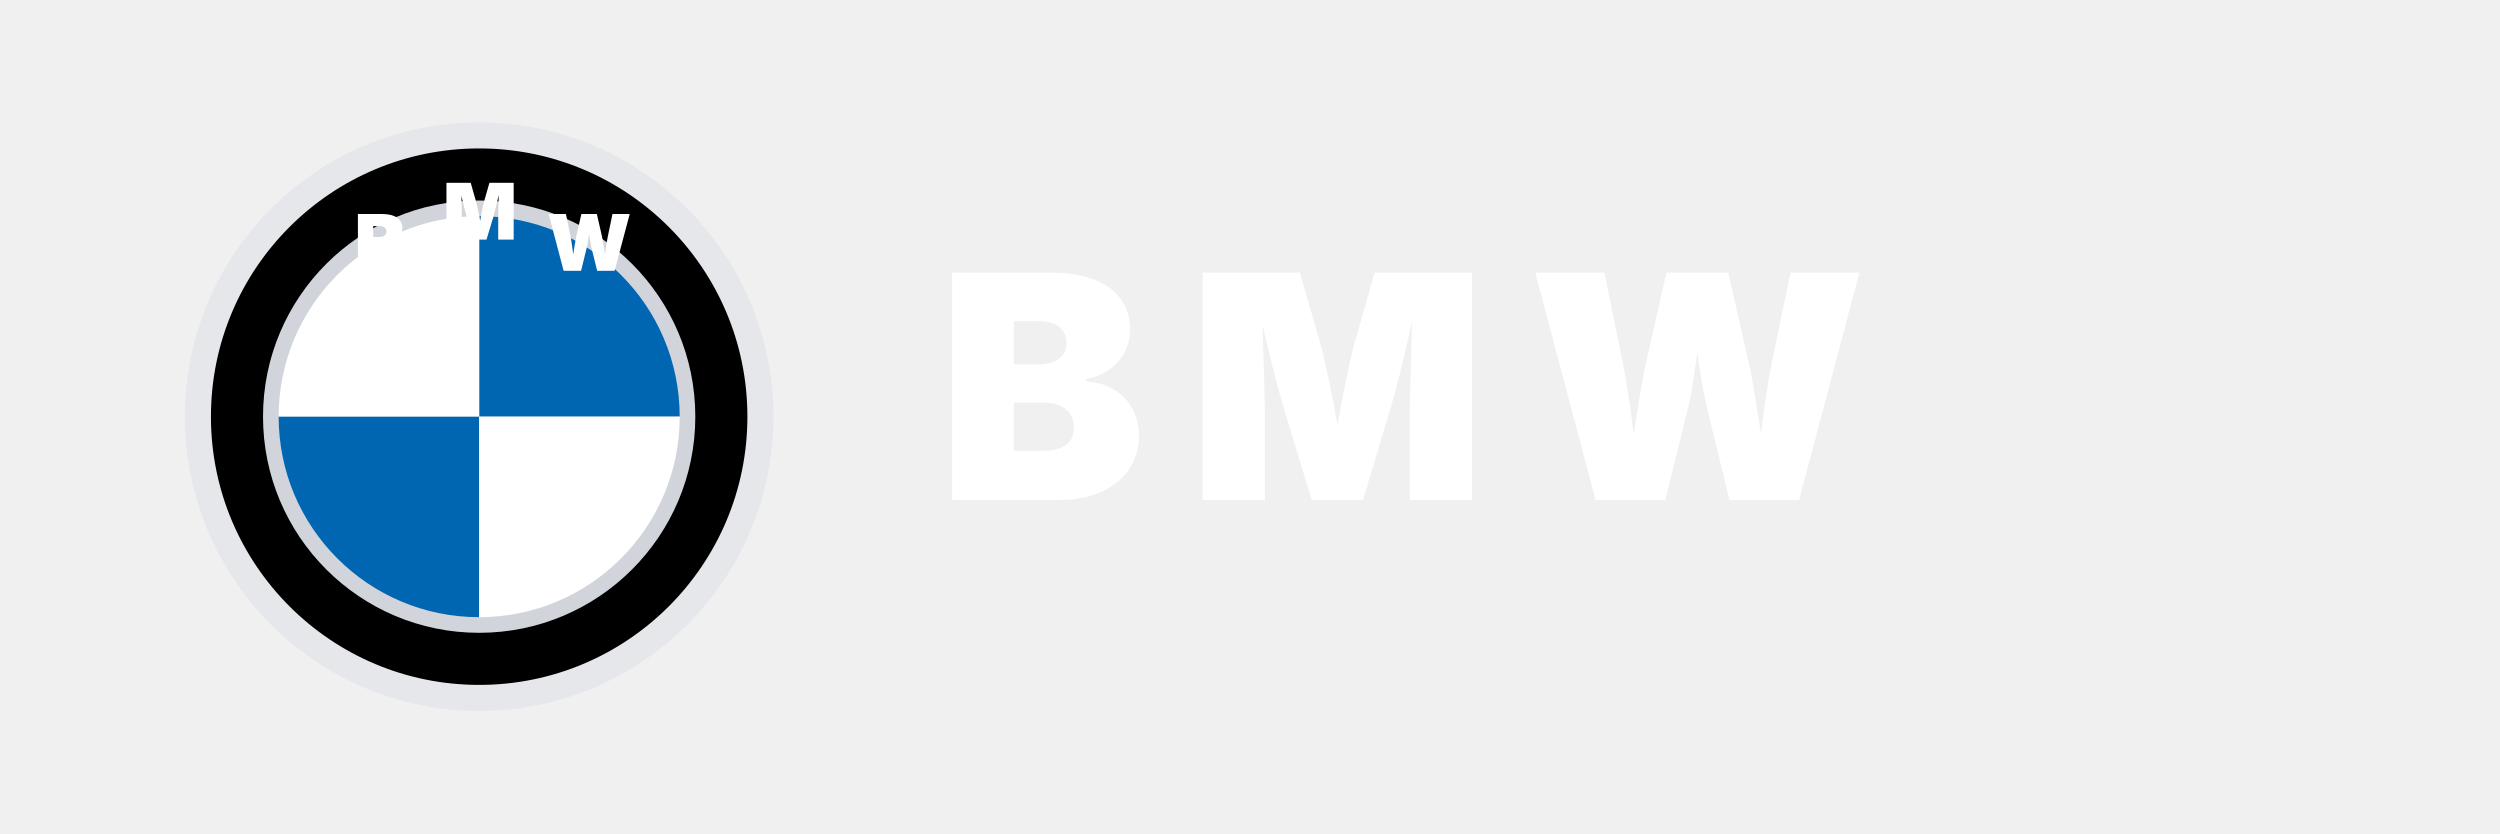
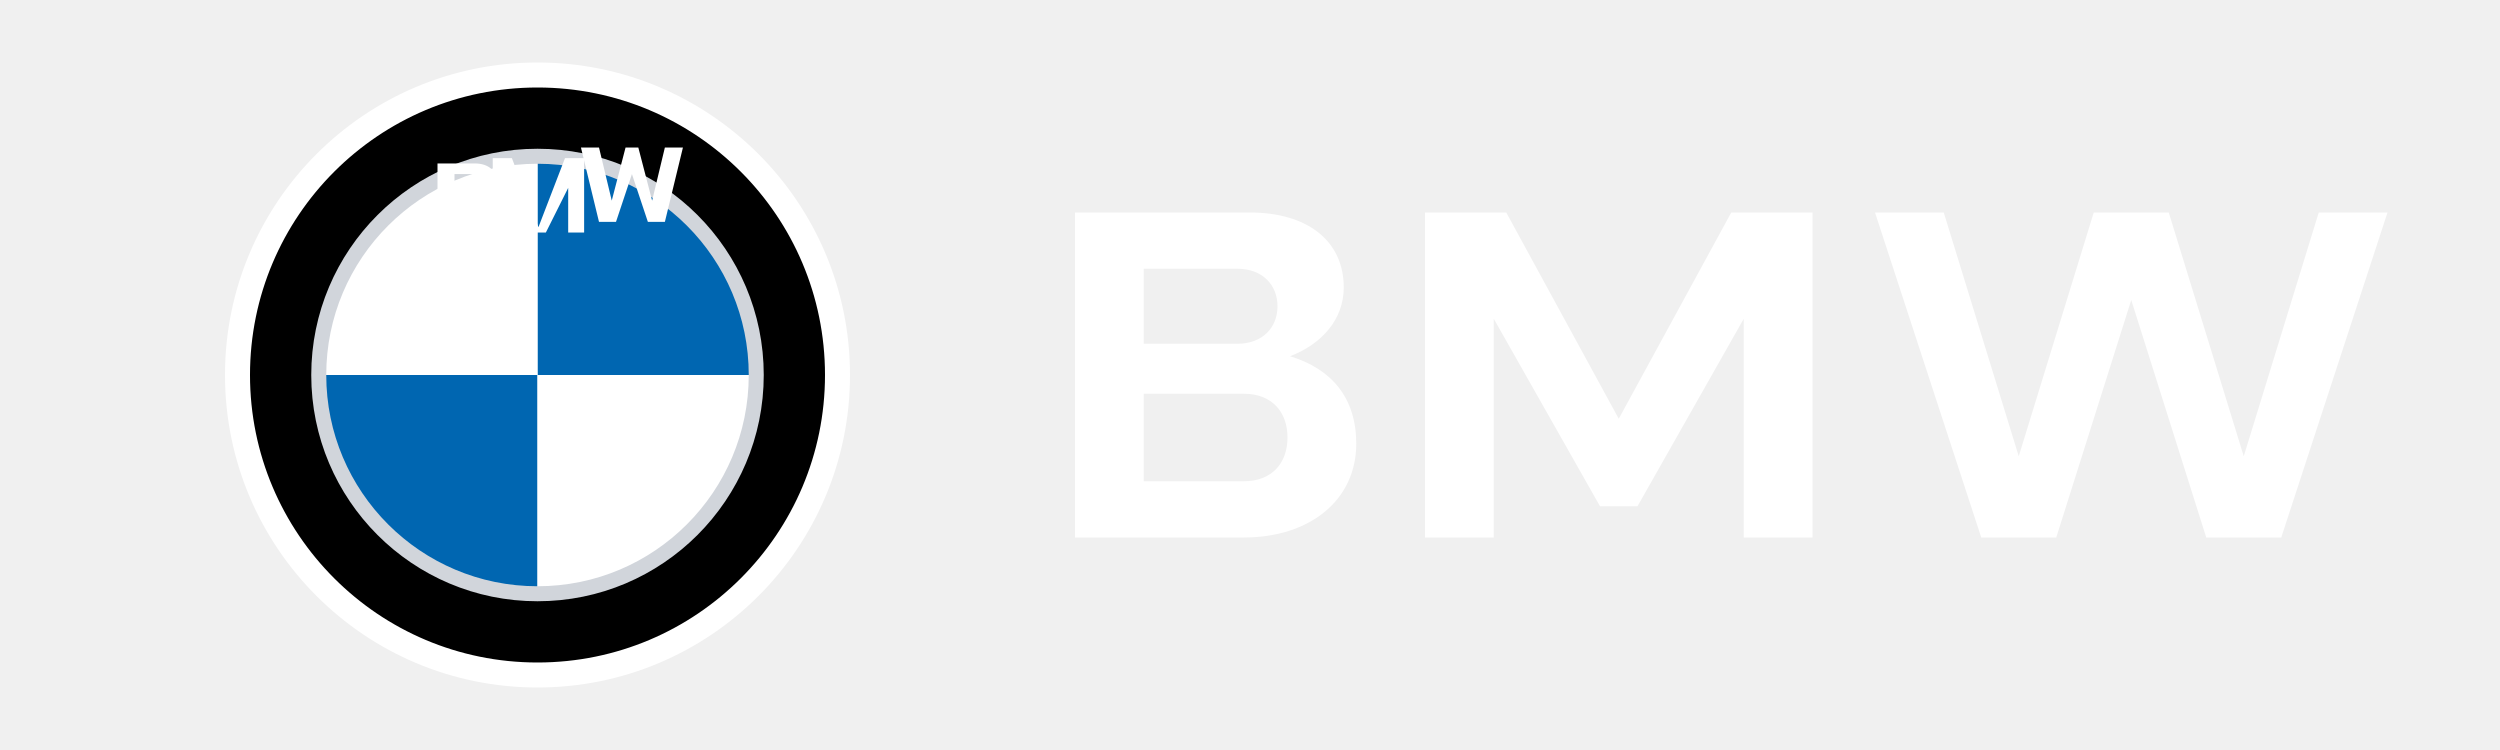
- <svg xmlns="http://www.w3.org/2000/svg" viewBox="0 0 240 80" fill="none">
-   <g transform="translate(18, 12)">
-     <circle cx="28" cy="28" r="27" fill="#000000" stroke="#E5E7EB" stroke-width="2.5" />
-     <circle cx="28" cy="28" r="20" fill="#FFFFFF" />
-     <path d="M28 8 A20 20 0 0 1 48 28 L28 28 Z" fill="#0066B1" />
-     <path d="M28 28 L8 28 A20 20 0 0 1 28 8 Z" fill="#FFFFFF" />
-     <path d="M28 28 L28 48 A20 20 0 0 1 8 28 Z" fill="#0066B1" />
-     <path d="M48 28 A20 20 0 0 1 28 48 L28 28 Z" fill="#FFFFFF" />
-     <circle cx="28" cy="28" r="20" fill="none" stroke="#D1D5DB" stroke-width="1.5" />
-     <text x="16" y="14" font-family="'Inter','Helvetica Neue',sans-serif" font-size="7.5" font-weight="900" fill="#FFFFFF">B</text>
-     <text x="24.5" y="11" font-family="'Inter','Helvetica Neue',sans-serif" font-size="7.5" font-weight="900" fill="#FFFFFF">M</text>
-     <text x="34.5" y="14" font-family="'Inter','Helvetica Neue',sans-serif" font-size="7.5" font-weight="900" fill="#FFFFFF">W</text>
+ <svg xmlns="http://www.w3.org/2000/svg" viewBox="0 0 200 60" fill="none">
+   <g transform="translate(18, 5)">
+     <circle cx="25" cy="25" r="24" fill="#000000" stroke="#FFFFFF" stroke-width="2" />
+     <circle cx="25" cy="25" r="17.5" fill="#FFFFFF" />
+     <path d="M25 7.5 A17.5 17.5 0 0 1 42.5 25 L25 25 Z" fill="#0066B1" />
+     <path d="M25 25 L7.5 25 A17.5 17.5 0 0 1 25 7.5 Z" fill="#FFFFFF" />
+     <path d="M25 25 L25 42.5 A17.5 17.5 0 0 1 7.5 25 Z" fill="#0066B1" />
+     <path d="M42.5 25 A17.5 17.5 0 0 1 25 42.5 L25 25 Z" fill="#FFFFFF" />
+     <circle cx="25" cy="25" r="17.5" fill="none" stroke="#D1D5DB" stroke-width="1.2" />
+     <path d="M16 11.5 H19.5 C20.8 11.5 21.6 12.2 21.6 13.3 C21.6 14.1 21.1 14.7 20.3 15 C21.3 15.3 21.9 16.1 21.9 17.2 C21.9 18.5 20.8 19.5 19.3 19.5 H16 V11.5 Z M17.6 14.5 H19 C19.6 14.5 20.1 14.1 20.1 13.5 C20.1 12.9 19.6 12.5 19 12.5 H17.6 V14.5 Z M17.6 18.5 H19.2 C19.9 18.5 20.4 18 20.4 17.3 C20.4 16.6 19.9 16.1 19.2 16.1 H17.6 V18.5 Z" fill="#FFFFFF" transform="scale(0.85) translate(4,-2)" />
+     <path d="M23 10 L25.5 16.5 L28 10 H29.8 V17 H28.3 V12.8 L26.2 17 H24.8 L22.7 12.8 V17 H21.2 V10 H23 Z" fill="#FFFFFF" transform="scale(0.85) translate(4,-1)" />
+     <path d="M29.5 10 L31.2 17 H32.8 L34.3 12.5 L35.8 17 H37.4 L39.1 10 H37.4 L36.2 15 L34.9 10 H33.7 L32.4 15 L31.2 10 H29.5 Z" fill="#FFFFFF" transform="scale(0.85) translate(4,-2)" />
  </g>
-   <text x="90" y="48" font-family="'Inter','Helvetica Neue',sans-serif" font-size="30" font-weight="900" letter-spacing="4" fill="#FFFFFF">BMW</text>
+   <g fill="#FFFFFF" transform="translate(86, 17)">
+     <path d="M0 0 H14 C18.5 0 21.5 2.2 21.5 6 C21.5 8.5 19.8 10.5 17.2 11.5 C20.5 12.5 22.5 14.8 22.5 18.5 C22.5 23 18.8 26 13.5 26 H0 V0 Z M5.5 10.5 H13 C15 10.5 16.2 9.2 16.2 7.5 C16.2 5.8 15 4.5 13 4.5 H5.5 V10.5 Z M5.5 21.5 H13.5 C15.8 21.5 17 20 17 18 C17 16 15.8 14.5 13.5 14.5 H5.5 V21.5 Z" />
+     <path d="M28 0 H34.5 L43.5 16.5 L52.5 0 H59 V26 H53.5 V8.5 L45 23.5 H42 L33.5 8.5 V26 H28 V0 Z" />
+     <path d="M64 0 H69.5 L75.5 19.5 L81.5 0 H87.5 L93.5 19.5 L99.5 0 H105 L96.5 26 H90.5 L84.5 7 L78.5 26 H72.5 L64 0 Z" />
+   </g>
</svg>
